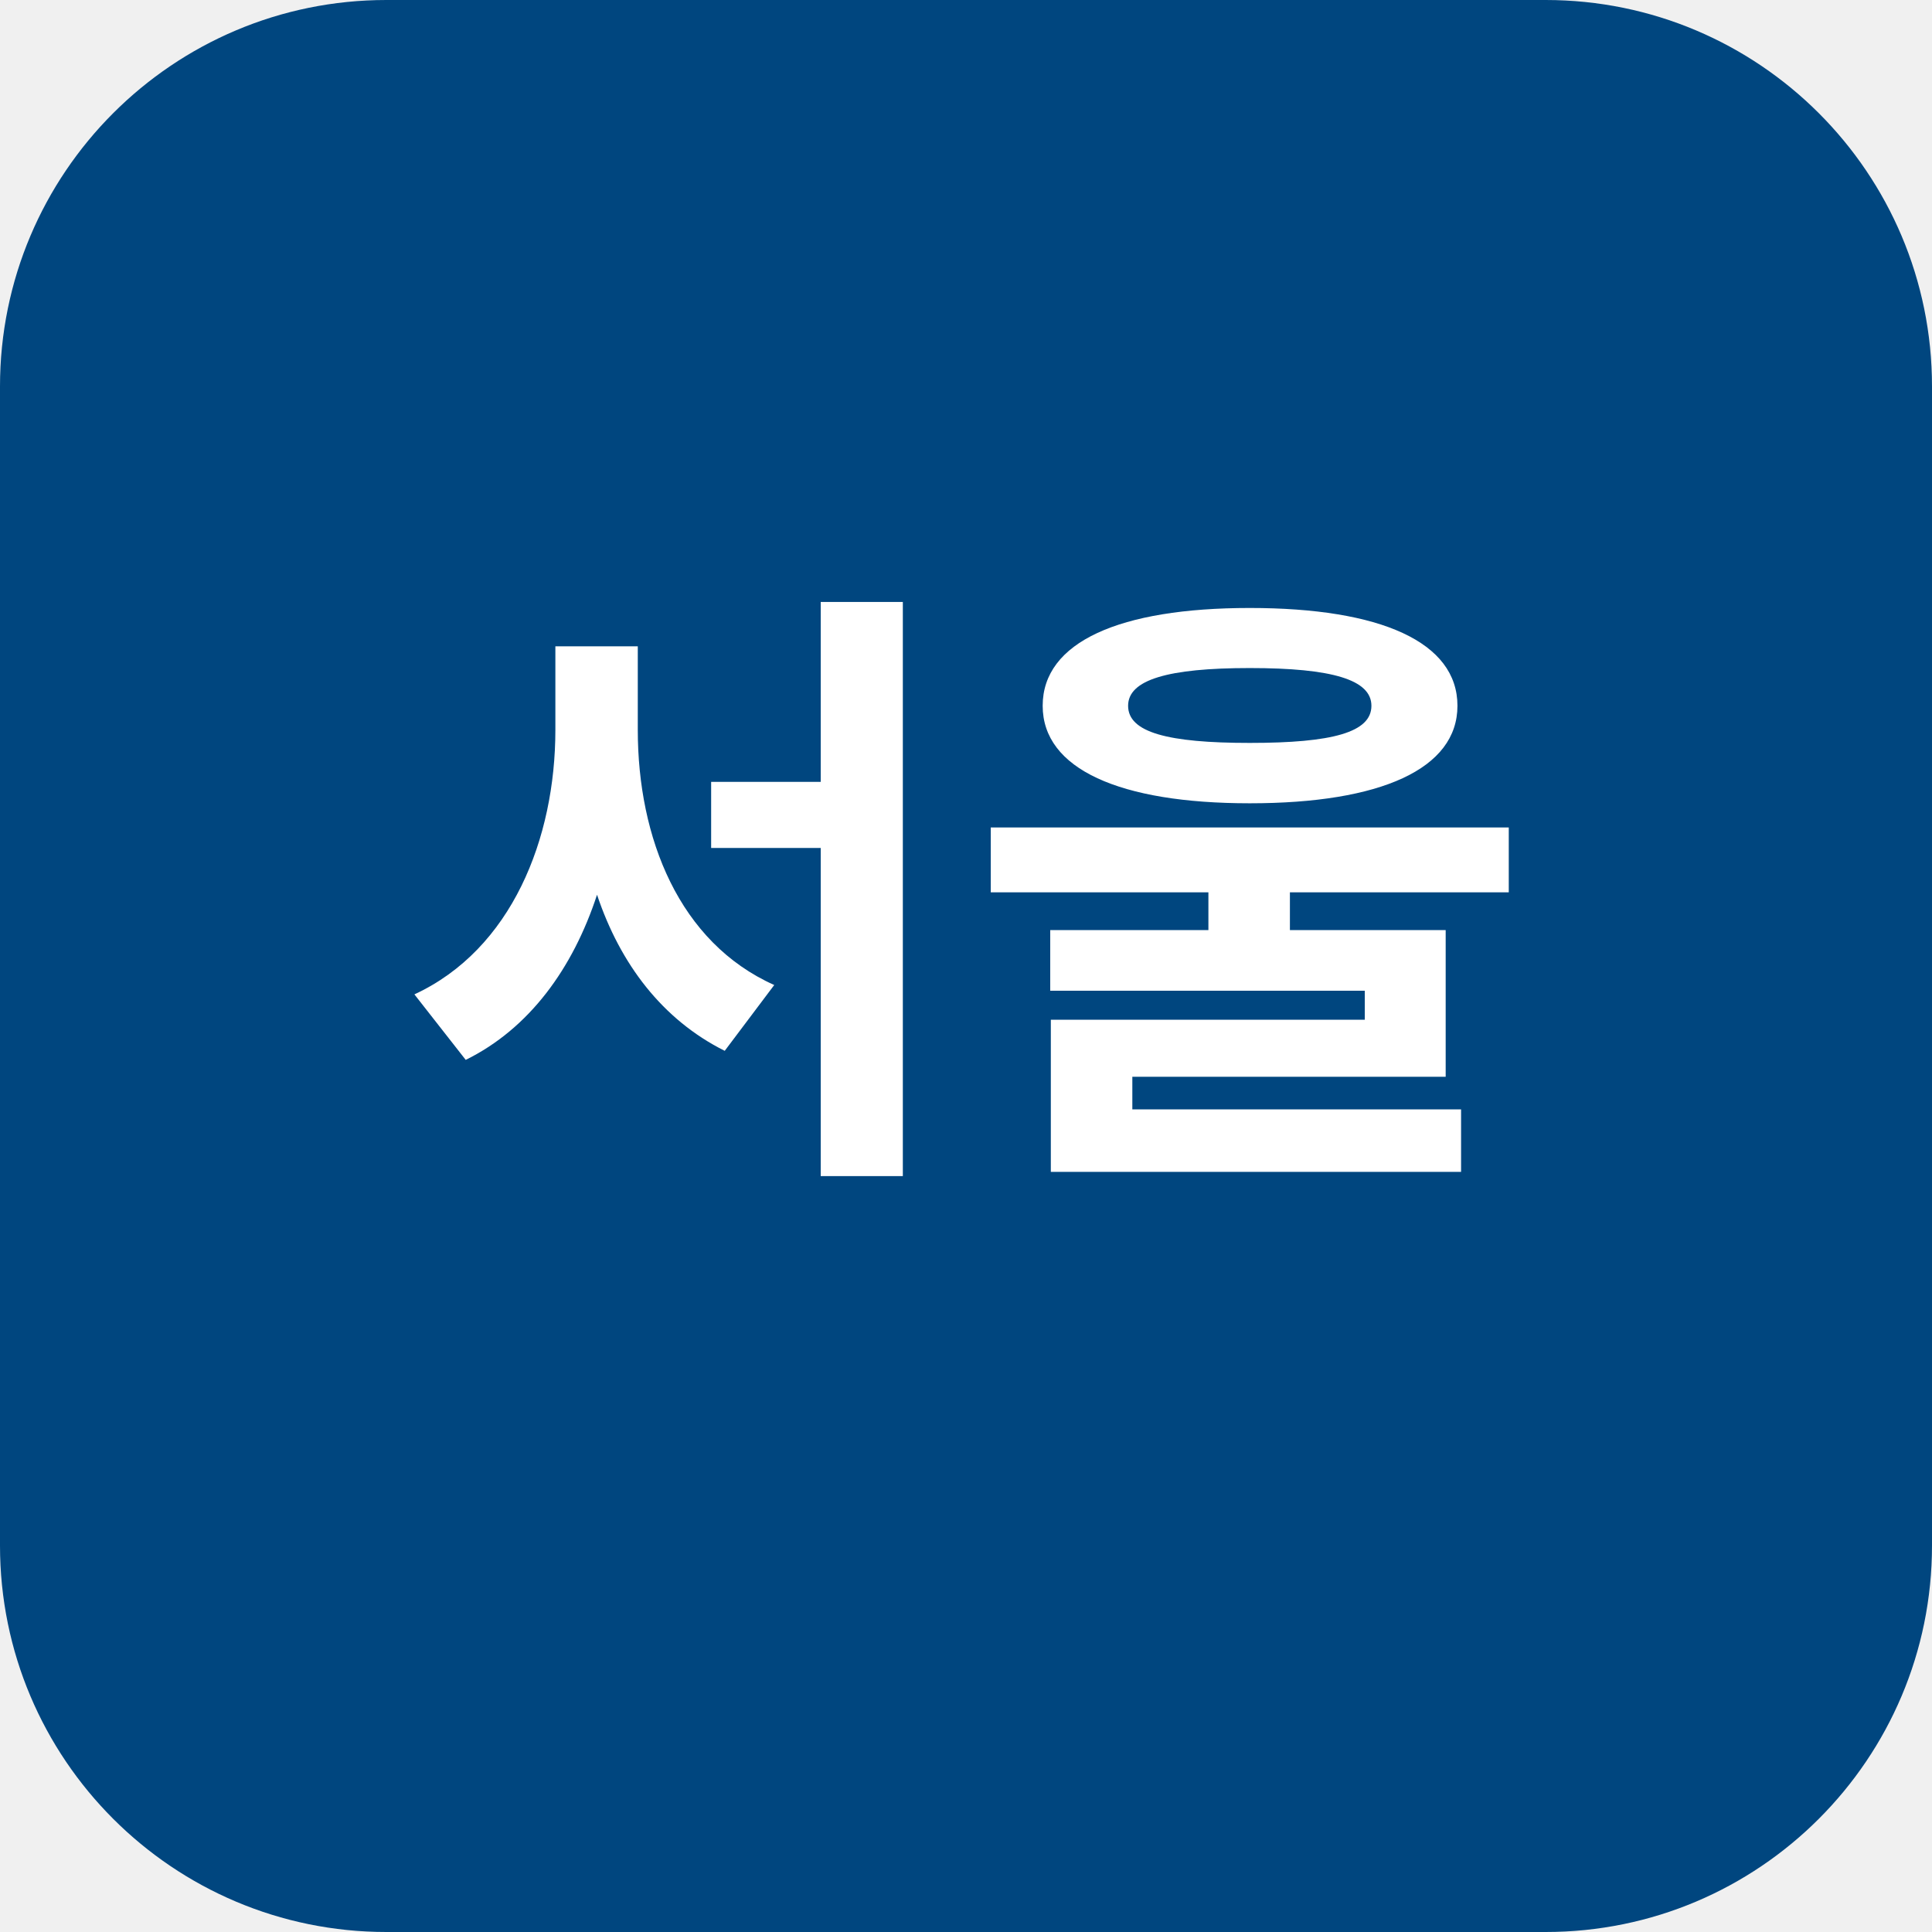
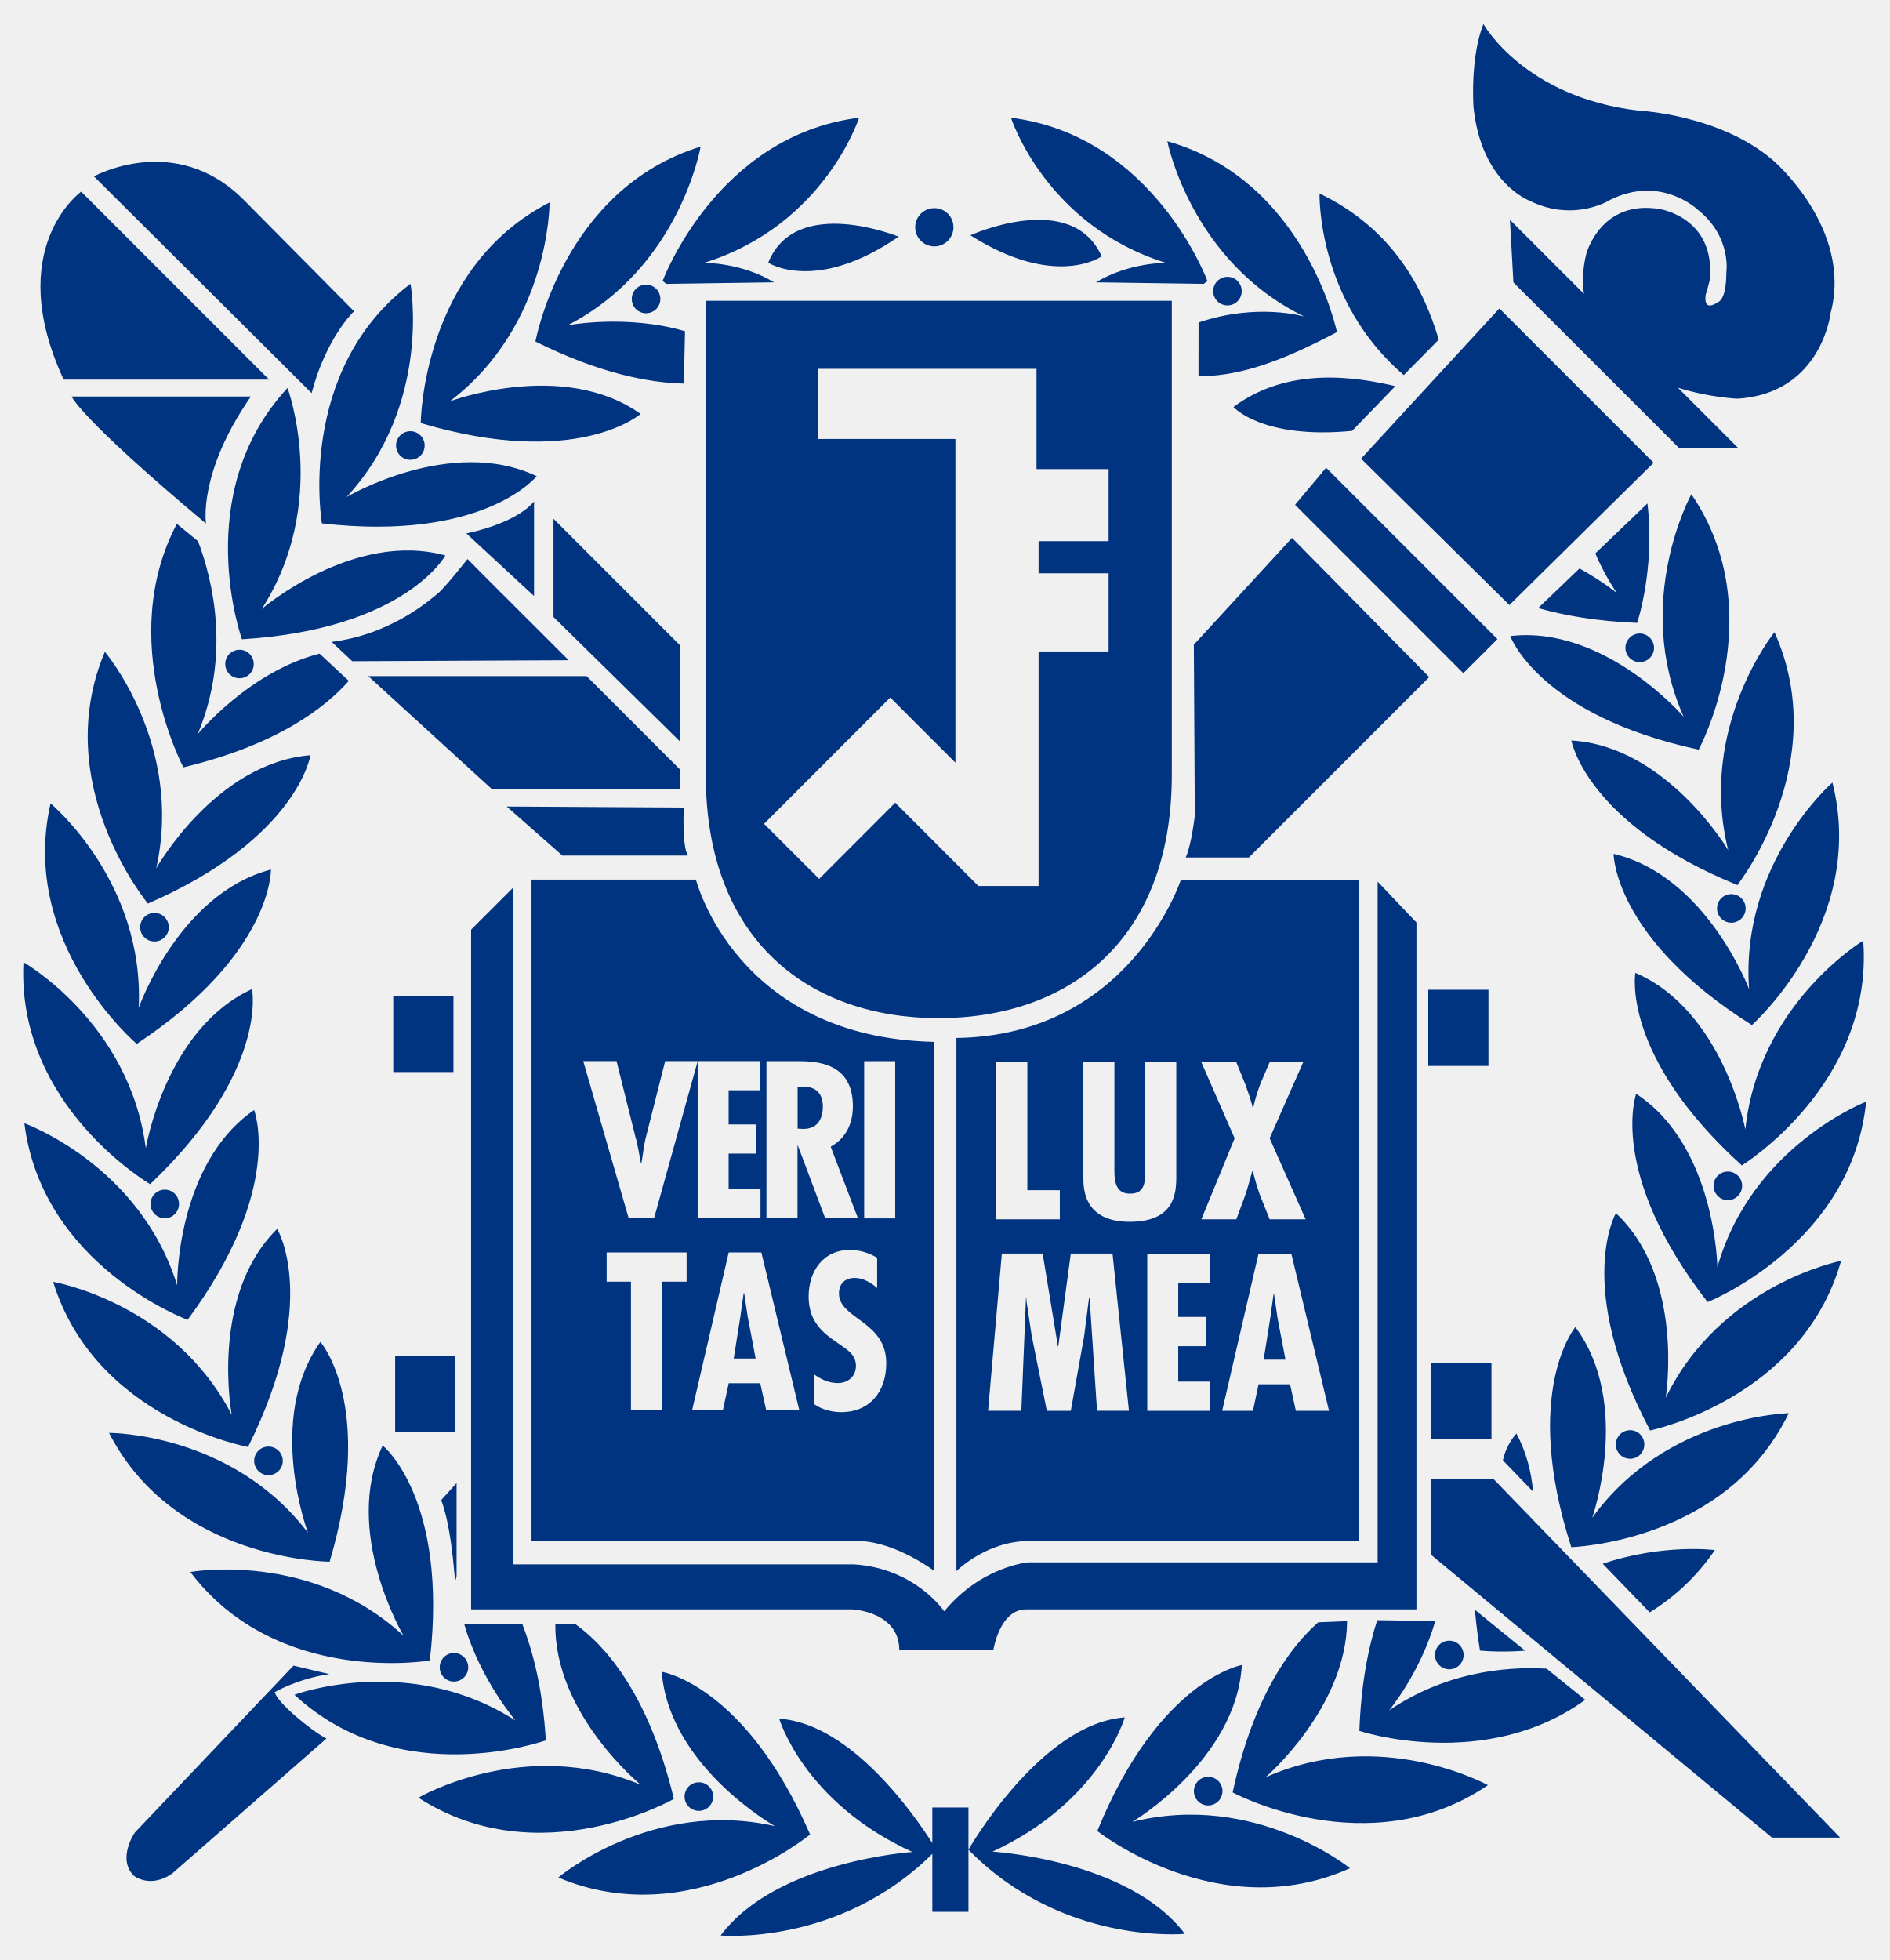
- <svg xmlns="http://www.w3.org/2000/svg" viewBox="0 0 100 100">
-   <rect width="100" height="100" rx="20" fill="#00467F" />
-   <text x="50" y="58" font-family="-apple-system, sans-serif" font-size="32" font-weight="700" text-anchor="middle" fill="#fff">서울</text>
+ <svg xmlns="http://www.w3.org/2000/svg" width="45.963mm" height="47.677mm" viewBox="0 0 162.86 168.934">
+   <path style="fill:#003380;fill-rule:nonzero;stroke:none" transform="translate(-212.2715,92.12141) matrix(1.699967,0,0,1.699967,-205.5814,5.357736)" d="m 268.793,-6.849 -3.052,0 0,3.862 3.052,0 0,-3.862 z M 255.452,22.362 c 4.402,5.815 12.144,4.487 12.144,4.487 0.941,-8.232 -2.39,-10.901 -2.39,-10.901 -2.07,4.37 1.058,9.646 1.058,9.646 -4.704,-4.343 -10.811,-3.232 -10.811,-3.232 m 8.034,-45.181 -1.481,-1.382 c -3.578,0.909 -6.18,4.082 -6.18,4.082 1.679,-4.019 0.77,-7.782 0.018,-9.781 l -1.076,-0.882 c -3.106,5.887 0.333,12.346 0.333,12.346 4.776,-1.148 7.197,-3.034 8.385,-4.384 m 9.992,53.719 c -0.157,-2.557 -0.621,-4.42 -1.197,-5.91 l -2.944,0.004 c 0.797,2.795 2.606,4.902 2.606,4.902 -5.392,-3.466 -11.212,-1.31 -11.212,-1.31 5.347,4.965 12.747,2.313 12.747,2.313 m -0.725,-43.641 0,33.532 16.613,0 c 1.877,0.05 3.812,1.521 3.812,1.521 l 0,-26.826 c -10.064,-0.216 -12.09,-8.228 -12.09,-8.228 l -8.336,0 z m 7.863,20.385 -1.247,0 0,6.49 -1.575,0 0,-6.49 -1.233,0 0,-1.481 4.055,0 0,1.481 z m 7.836,6.616 c -0.446,0 -0.995,-0.135 -1.355,-0.401 l 0,-1.503 c 0.374,0.257 0.729,0.428 1.197,0.428 0.504,0 0.909,-0.342 0.909,-0.869 0,-0.612 -0.491,-0.846 -0.932,-1.166 -0.909,-0.612 -1.467,-1.202 -1.467,-2.363 0,-1.26 0.729,-2.35 2.079,-2.35 0.509,0 0.963,0.14 1.395,0.392 l 0,1.535 c -0.32,-0.275 -0.707,-0.509 -1.139,-0.509 -0.491,0 -0.797,0.297 -0.797,0.783 0,1.31 2.399,1.386 2.399,3.542 0,1.413 -0.81,2.48 -2.291,2.48 m 1.17,-17.797 1.575,0 0,7.971 -1.575,0 0,-7.971 z m -4.956,0 1.589,0 c 1.004,0 2.795,0.104 2.795,2.282 0,0.878 -0.346,1.625 -1.125,2.057 l 1.382,3.628 -1.661,0 -1.382,-3.677 -0.022,0 0,3.677 -1.575,0 0,-7.967 z m 1.661,17.671 -1.679,0 -0.297,-1.341 -1.598,0 -0.288,1.341 -1.562,0 1.85,-7.971 1.656,0 1.917,7.971 z m -1.98,-17.671 0,1.476 -1.598,0 0,1.733 1.404,0 0,1.481 -1.404,0 0,1.8 1.616,0 0,1.476 -3.187,0 0,-7.958 -2.21,7.958 -1.287,0 -2.304,-7.967 1.688,0 0.954,3.826 c 0.139,0.45 0.189,0.909 0.284,1.359 l 0.022,0 c 0.086,-0.464 0.117,-0.914 0.243,-1.382 l 0.963,-3.803 4.816,0 z m 26.97,-26.529 -4.978,5.415 0.049,8.655 c 0,0 -0.153,1.427 -0.459,2.133 l 3.2,0 9.146,-9.146 -6.958,-7.058 z m -42.426,41.458 -3.052,0 0,3.857 3.052,0 0,-3.857 z m 4.978,-37.448 6.405,6.301 0,-4.875 -6.405,-6.405 0,4.978 z m -5.05,53.976 c 0.401,0 0.725,-0.324 0.725,-0.725 0,-0.396 -0.324,-0.725 -0.725,-0.725 -0.396,0 -0.72,0.329 -0.72,0.725 0,0.401 0.324,0.725 0.72,0.725 m -11.595,-51.59 c 0,0.396 0.324,0.72 0.725,0.72 0.401,0 0.72,-0.324 0.72,-0.72 0,-0.401 -0.32,-0.725 -0.72,-0.725 -0.401,0 -0.725,0.324 -0.725,0.725 m 11.64,46.31 c 0.025,0.329 0.09,-0.072 0.09,-0.072 l 0,-4.713 -0.779,0.864 c 0.441,1.188 0.594,2.894 0.689,3.92 m 11.41,-39.982 0,-0.99 -4.726,-4.726 -11.072,0 6.252,5.716 9.547,0 z m -24.026,-13.449 c 0,0 -0.414,-2.579 2.277,-6.445 l -9.092,0 c 0,0 0.387,1.058 6.814,6.445 m -7.881,14.187 c -1.625,7.112 4.37,12.193 4.37,12.193 6.904,-4.573 6.805,-8.84 6.805,-8.84 -4.672,1.22 -6.706,7.013 -6.706,7.013 0.306,-6.405 -4.469,-10.366 -4.469,-10.366 m 5.356,3.295 c 1.409,-6.252 -2.602,-10.982 -2.602,-10.982 -2.84,6.72 2.183,12.765 2.183,12.765 7.598,-3.304 8.241,-7.521 8.241,-7.521 -4.816,0.387 -7.823,5.739 -7.823,5.739 m 0.639,2.98 c 0,-0.396 -0.324,-0.725 -0.725,-0.725 -0.401,0 -0.725,0.329 -0.725,0.725 0,0.401 0.324,0.725 0.725,0.725 0.401,0 0.725,-0.324 0.725,-0.725 m 37.043,36.66 4.767,0 c 0,0 0.315,-2.07 1.661,-2.07 l 19.795,0 0,-34.829 -1.967,-2.07 0,34.513 -17.725,0 c 0,0 -2.386,0.207 -4.253,2.485 0,0 -1.449,-2.174 -4.555,-2.381 l -17.311,0 0,-34.306 -2.124,2.124 0,34.464 19.327,0 c 0,0 2.386,0.099 2.386,2.07 m -31.021,-63.999 c -4.965,5.343 -2.313,12.742 -2.313,12.742 8.273,-0.504 10.316,-4.249 10.316,-4.249 -4.659,-1.283 -9.313,2.714 -9.313,2.714 3.466,-5.392 1.31,-11.207 1.31,-11.207 m 23.333,47.089 -0.18,-1.206 -0.022,0 -0.171,1.206 -0.337,2.12 1.112,0 -0.401,-2.12 z M 329.453,24.41 c 1.206,-0.747 2.35,-1.764 3.304,-3.16 0,0 -2.62,-0.342 -5.685,0.693 l 2.381,2.467 z m 5.037,-31.606 c 0,0 -2.165,-5.743 -6.868,-6.855 0,0 -0.004,4.271 7.013,8.682 0,0 5.874,-5.221 4.082,-12.297 0,0 -4.681,4.078 -4.226,10.469 m -8.808,17.14 c 0,0 -2.746,3.272 -0.207,11.158 0,0 7.854,-0.225 11.027,-6.792 0,0 -6.202,0.113 -9.965,5.302 0,0 2.03,-5.793 -0.855,-9.668 m 8.619,-10.019 c 0,0 -1.139,-6.036 -5.577,-7.94 0,0 -0.743,4.204 5.401,9.763 0,0 6.693,-4.118 6.153,-11.396 0,0 -5.316,3.2 -5.977,9.574 m -5.536,-1.809 c 0,0 -1.458,4.015 3.623,10.559 0,0 7.305,-2.894 8.039,-10.159 0,0 -5.793,2.228 -7.544,8.39 0,0 -0.081,-6.139 -4.118,-8.79 m 4.649,5.392 c 0.401,0 0.725,-0.329 0.725,-0.729 0,-0.396 -0.324,-0.72 -0.725,-0.72 -0.401,0 -0.725,0.324 -0.725,0.72 0,0.401 0.324,0.729 0.725,0.729 m -4.235,12.387 c 0,-0.401 -0.32,-0.725 -0.72,-0.725 -0.401,0 -0.725,0.324 -0.725,0.725 0,0.401 0.324,0.725 0.725,0.725 0.401,0 0.72,-0.324 0.72,-0.725 m -61.2,-43.133 0.004,0 c -0.288,0.23 -2.3,2.066 -5.365,2.44 l 1.044,0.981 10.973,-0.05 -3.407,-3.403 -0.004,0 -1.719,-1.728 c 0,0 -1.224,1.557 -1.526,1.76 m 42.422,35.504 -0.022,0 -0.166,1.206 -0.337,2.124 1.107,0 -0.405,-2.124 -0.175,-1.206 z m -22.878,-9.511 c 0,-0.572 -0.275,-1.035 -1.067,-0.995 l -0.211,0 0,2.124 0.279,0.014 c 0.716,0 0.999,-0.486 0.999,-1.143 m 6.774,-3.47 0,27.028 c 0,0 1.526,-1.521 3.659,-1.521 l 16.766,0 0,-33.532 -9.042,0 c 0,0 -2.57,7.908 -11.383,8.025 m 2.021,1.229 1.575,0 0,6.49 1.647,0 0,1.476 -3.223,0 0,-7.967 z m 5.109,17.675 -0.378,-5.743 -0.025,0 -0.252,1.967 -0.675,3.776 -1.215,0 -0.77,-3.817 -0.266,-1.778 0,-0.149 -0.022,0 -0.234,5.743 -1.688,0 0.698,-7.971 2.07,0 0.774,4.704 0.018,0 0.635,-4.704 2.115,0 0.833,7.971 -1.616,0 z m 10.082,0 -0.293,-1.346 -1.598,0 -0.284,1.346 -1.562,0 1.845,-7.971 1.661,0 1.913,7.971 -1.683,0 z m -4.794,-17.675 1.773,0 0.455,1.112 c 0.135,0.392 0.297,0.801 0.378,1.211 l 0.022,0 c 0.086,-0.41 0.216,-0.81 0.36,-1.211 l 0.477,-1.112 1.701,0 -1.701,3.857 1.827,4.109 -1.827,0 -0.504,-1.265 c -0.148,-0.405 -0.248,-0.792 -0.355,-1.193 l -0.018,0 c -0.117,0.401 -0.212,0.788 -0.346,1.193 l -0.468,1.265 -1.773,0 1.688,-4.109 -1.688,-3.857 z m 0.428,9.704 0,1.481 -1.598,0 0,1.728 1.409,0 0,1.485 -1.409,0 0,1.796 1.62,0 0,1.481 -3.191,0 0,-7.971 3.169,0 z m -4.051,-3.038 c 0.77,0 0.77,-0.581 0.779,-1.17 l 0,-5.496 1.575,0 0,5.811 c 0,0.846 -0.095,2.282 -2.368,2.282 -1.467,0 -2.345,-0.684 -2.345,-2.174 l 0,-5.919 1.575,0 0,5.158 c 0,0.603 -0.077,1.508 0.783,1.508 M 272.88,-31.92 c 0,0 -0.711,1.04 -3.43,1.625 l 3.43,3.173 0,-4.798 z m 8.709,13.872 c 0,8.435 5.289,12.328 11.806,12.328 6.531,0 11.824,-3.88 11.824,-12.328 l 0,-24.044 -23.626,0 c 0,0 -0.004,15.618 -0.004,24.044 m 5.694,-17.036 0,-3.556 11.077,0 0,5.082 3.655,0 0,3.655 -3.551,0 0,1.629 3.551,0 0,3.961 -3.551,0 0,11.892 -3.052,0 -4.217,-4.222 -3.857,3.862 -2.795,-2.791 6.4,-6.405 3.304,3.304 0,-16.411 -6.963,0 z m -15.789,18.634 2.822,2.485 6.364,0 c -0.306,-0.504 -0.207,-2.435 -0.207,-2.435 l -8.979,-0.05 z m 51.199,31.79 c 0,0 -0.513,0.54 -0.684,1.359 l 1.53,1.589 c -0.086,-0.99 -0.337,-1.998 -0.846,-2.948 m -60.178,6.499 c 2.354,-7.944 -0.468,-11.144 -0.468,-11.144 -2.795,3.934 -0.63,9.677 -0.63,9.677 -3.88,-5.1 -10.087,-5.064 -10.087,-5.064 3.326,6.495 11.185,6.531 11.185,6.531 m -0.392,-52.643 c 8.232,0.941 10.892,-2.395 10.892,-2.395 -4.357,-2.07 -9.641,1.058 -9.641,1.058 4.352,-4.708 3.241,-10.811 3.241,-10.811 -5.82,4.402 -4.492,12.148 -4.492,12.148 M 279.353,27.421 c 0.392,4.821 5.739,7.823 5.739,7.823 -6.247,-1.409 -10.982,2.606 -10.982,2.606 6.724,2.836 12.769,-2.183 12.769,-2.183 -3.304,-7.602 -7.526,-8.246 -7.526,-8.246 M 258.379,16.02 c 3.695,-7.409 1.476,-11.054 1.476,-11.054 -3.443,3.389 -2.304,9.425 -2.304,9.425 -2.939,-5.698 -9.056,-6.742 -9.056,-6.742 2.151,6.972 9.884,8.372 9.884,8.372 m 16.609,8.993 -1.026,-0.009 c -0.059,4.555 4.325,8.142 4.325,8.142 -5.914,-2.476 -11.27,0.657 -11.27,0.657 6.13,3.961 12.954,0.063 12.954,0.063 -1.328,-5.536 -3.659,-7.908 -4.983,-8.853 m -15.254,3.439 c 0,0 1.125,-0.671 2.764,-0.914 l -1.814,-0.432 -0.176,0.23 c 0.099,-0.144 0.176,-0.23 0.176,-0.23 l -8.048,8.466 c 0,0 -0.914,1.323 -0.05,2.187 0,0 0.81,0.662 1.931,-0.099 l 7.836,-6.855 c -0.792,-0.41 -2.525,-1.85 -2.62,-2.354 M 255.314,9.575 c 4.929,-6.661 3.371,-10.636 3.371,-10.636 -3.974,2.746 -3.902,8.885 -3.902,8.885 -1.904,-6.121 -7.746,-8.214 -7.746,-8.214 0.905,7.247 8.277,9.965 8.277,9.965 m 4.132,-47.67 -9.529,-9.529 c 0,0 -3.983,2.858 -0.887,9.529 l 10.415,0 z m 4.307,-3.466 -5.604,-5.658 c -3.47,-3.466 -7.584,-1.179 -7.584,-1.179 l 11.036,10.987 c 0.738,-2.818 2.151,-4.15 2.151,-4.15 M 253.432,3.701 c 0,0.401 0.324,0.725 0.725,0.725 0.401,0 0.72,-0.324 0.72,-0.725 0,-0.401 -0.32,-0.725 -0.72,-0.725 -0.401,0 -0.725,0.324 -0.725,0.725 m -0.018,-1.004 c 6.009,-5.707 5.167,-9.889 5.167,-9.889 -4.393,2.012 -5.388,8.07 -5.388,8.07 -0.81,-6.36 -6.202,-9.434 -6.202,-9.434 -0.365,7.292 6.423,11.252 6.423,11.252 m 5.275,14.03 c 0,0.401 0.324,0.725 0.725,0.725 0.401,0 0.725,-0.324 0.725,-0.725 0,-0.401 -0.324,-0.725 -0.725,-0.725 -0.401,0 -0.725,0.324 -0.725,0.725 m 60.601,10.568 c 0.401,0 0.725,-0.324 0.725,-0.725 0,-0.401 -0.324,-0.725 -0.725,-0.725 -0.401,0 -0.725,0.324 -0.725,0.725 0,0.401 0.324,0.725 0.725,0.725 m 3.848,-0.941 -2.548,-2.075 c 0.054,0.648 0.139,1.332 0.257,2.066 0,0 0.918,0.108 2.291,0.009 m 7.125,-12.819 c 0,0 0.995,-6.058 -2.525,-9.367 0,0 -2.133,3.695 1.737,11.018 0,0 7.697,-1.58 9.682,-8.601 0,0 -6.094,1.188 -8.894,6.949 m -48.3,20.214 c 0,-0.401 -0.324,-0.725 -0.725,-0.725 -0.401,0 -0.725,0.324 -0.725,0.725 0,0.401 0.324,0.725 0.725,0.725 0.401,0 0.725,-0.324 0.725,-0.725 m 34.275,-4.37 c 0,0 1.571,-1.881 2.341,-4.528 l -2.944,-0.045 c -0.468,1.445 -0.819,3.281 -0.905,5.613 0,0 6.36,2.111 11.455,-1.575 l -1.962,-1.58 c -2.174,-0.122 -5.158,0.203 -7.985,2.115 m 2.142,-11.739 0,3.862 17.275,14.327 3.452,0 -17.581,-18.188 -3.146,0 z m -25.304,16.663 0,1.805 c -0.833,-1.31 -4.087,-6.072 -7.764,-6.306 0,0 1.251,4.253 6.756,6.756 0,0 -6.909,0.455 -9.727,4.235 0,0 6.022,0.545 10.735,-4.141 l 0,2.939 1.832,0 0,-3.151 0,-2.138 -1.832,0 z m 3.052,2.237 c 5.487,-2.539 6.706,-6.805 6.706,-6.805 -4.267,0.302 -7.926,6.706 -7.926,6.706 4.776,4.875 10.973,4.267 10.973,4.267 -2.845,-3.763 -9.754,-4.168 -9.754,-4.168 m 7.089,-1.508 c 0,0 5.28,-3.133 5.554,-7.953 0,0 -4.204,0.743 -7.328,8.417 0,0 6.157,4.875 12.814,1.886 0,0 -4.825,-3.907 -11.041,-2.35 m 6.756,-2.259 c 0,0 4.1,-3.52 4.136,-7.917 l -1.463,0.059 c -1.323,1.161 -3.263,3.628 -4.339,8.624 0,0 6.918,3.731 12.945,-0.369 0,0 -5.428,-3.007 -11.279,-0.396 m -3.632,0.698 c 0,0.401 0.324,0.725 0.725,0.725 0.401,0 0.725,-0.324 0.725,-0.725 0,-0.401 -0.324,-0.725 -0.725,-0.725 -0.401,0 -0.725,0.324 -0.725,0.725 m 25.597,-52.805 c 0,0 3.736,-6.913 -0.369,-12.949 0,0 -3.002,5.428 -0.392,11.284 0,0 -3.997,-4.654 -8.795,-4.091 0,0 1.458,4.015 9.556,5.757 m -17.572,-16.163 2.192,-2.268 c -1.868,-0.432 -5.374,-1.058 -8.21,1.058 0,0 1.458,1.652 6.018,1.211 m 14.583,11.725 c 0.401,0 0.725,-0.324 0.725,-0.725 0,-0.396 -0.324,-0.725 -0.725,-0.725 -0.401,0 -0.725,0.329 -0.725,0.725 0,0.401 0.324,0.725 0.725,0.725 m 4.951,11.302 c 0,0 4.879,-6.162 1.881,-12.819 0,0 -3.902,4.83 -2.345,11.05 0,0 -3.128,-5.284 -7.953,-5.559 0,0 0.743,4.204 8.417,7.328 m -10.546,-34.698 c 2.282,1.134 4.123,-0.054 4.123,-0.054 2.543,-1.247 4.379,0.482 4.379,0.482 1.773,1.386 1.485,3.209 1.485,3.209 0,1.4 -0.405,1.494 -0.405,1.494 -0.846,0.581 -0.635,-0.401 -0.635,-0.401 0.025,-0.014 0.193,-0.689 0.193,-0.689 0.333,-3.155 -2.498,-3.61 -2.498,-3.61 -3.007,-0.527 -3.754,2.25 -3.754,2.25 -0.189,0.765 -0.207,1.445 -0.121,2.043 l -3.754,-3.754 0.176,3.173 8.385,8.381 2.998,0 -3.043,-3.043 c 1.607,0.504 3.016,0.558 3.016,0.558 4.28,-0.261 4.731,-4.357 4.731,-4.357 1.13,-4.276 -2.926,-7.733 -2.926,-7.733 -2.705,-2.323 -6.796,-2.512 -6.796,-2.512 -5.82,-0.675 -7.886,-4.393 -7.886,-4.393 -0.68,1.692 -0.504,4.195 -0.504,4.195 0.387,3.857 2.836,4.758 2.836,4.758 m 9.515,35.886 c 0,0.401 0.324,0.725 0.725,0.725 0.396,0 0.725,-0.324 0.725,-0.725 0,-0.401 -0.329,-0.725 -0.725,-0.725 -0.401,0 -0.725,0.324 -0.725,0.725 m -15.884,-27.042 1.773,-1.796 c -0.752,-2.534 -2.277,-5.59 -6.045,-7.409 0,0 -0.157,5.419 4.271,9.204 m 4.447,50.073 -3.052,0 0,3.862 3.052,0 0,-3.862 z m 2.368,-38.258 c 1.346,0.383 2.998,0.671 5.019,0.752 0,0 0.918,-2.732 0.522,-6.054 l -2.642,2.53 c 0.283,0.671 0.644,1.346 1.094,2.012 0,0 -0.729,-0.599 -1.895,-1.247 l -2.097,2.007 z m -57.914,-8.241 c 0,0.401 0.324,0.725 0.725,0.725 0.401,0 0.725,-0.324 0.725,-0.725 0,-0.401 -0.324,-0.725 -0.725,-0.725 -0.401,0 -0.725,0.324 -0.725,0.725 m 63.77,0.873 -7.823,-7.823 -7.013,7.616 7.521,7.422 7.314,-7.215 z m -16.609,0.252 -1.575,1.881 8.534,8.538 1.728,-1.728 -8.687,-8.691 z m 8.232,26.47 -3.052,0 0,3.862 3.052,0 0,-3.862 z M 284.755,-44.023 c 0,0 2.399,1.584 6.612,-1.319 0,0 -5.217,-2.142 -6.612,1.319 m 27.186,2.732 c 0,0 -2.372,-0.716 -5.365,0.302 l -0.004,2.732 c 1.823,-0.036 3.673,-0.477 7.022,-2.246 0,0 -1.584,-7.697 -8.601,-9.677 0,0 1.184,6.09 6.949,8.889 m -31.466,3.398 0.059,-2.656 c -2.957,-0.869 -5.946,-0.302 -5.946,-0.302 5.694,-2.939 6.738,-9.056 6.738,-9.056 -6.972,2.147 -8.376,9.88 -8.376,9.88 3.218,1.602 5.721,2.093 7.526,2.133 m -2.192,1.539 c -3.938,-2.8 -9.682,-0.635 -9.682,-0.635 5.1,-3.88 5.064,-10.087 5.064,-10.087 -6.495,3.331 -6.531,11.185 -6.531,11.185 7.944,2.359 11.149,-0.464 11.149,-0.464 m -0.45,-5.829 c 0,0.401 0.324,0.725 0.725,0.725 0.401,0 0.725,-0.324 0.725,-0.725 0,-0.401 -0.324,-0.725 -0.725,-0.725 -0.401,0 -0.725,0.324 -0.725,0.725 m 1.755,-0.765 5.464,-0.077 c -1.697,-1.022 -3.556,-0.986 -3.556,-0.986 6.117,-1.904 7.863,-7.359 7.863,-7.359 -7.238,0.905 -9.961,8.277 -9.961,8.277 0.095,0.072 0.095,0.072 0.189,0.144 m 29.175,0.369 c 0,-0.401 -0.32,-0.725 -0.72,-0.725 -0.401,0 -0.725,0.324 -0.725,0.725 0,0.401 0.324,0.725 0.725,0.725 0.401,0 0.72,-0.324 0.72,-0.725 m -3.835,-1.431 c 0,0 -1.859,-0.036 -3.556,0.986 l 5.464,0.077 c 0.095,-0.072 0.099,-0.072 0.189,-0.144 0,0 -2.719,-7.373 -9.961,-8.277 0,0 1.746,5.455 7.863,7.359 m -11.748,-0.837 c 0.536,0 0.968,-0.437 0.968,-0.972 0,-0.536 -0.432,-0.968 -0.968,-0.968 -0.536,0 -0.972,0.432 -0.972,0.968 0,0.536 0.437,0.972 0.972,0.972 m 8.484,0.504 c -1.526,-3.407 -6.657,-1.067 -6.657,-1.067 4.321,2.741 6.657,1.067 6.657,1.067" />
</svg>
